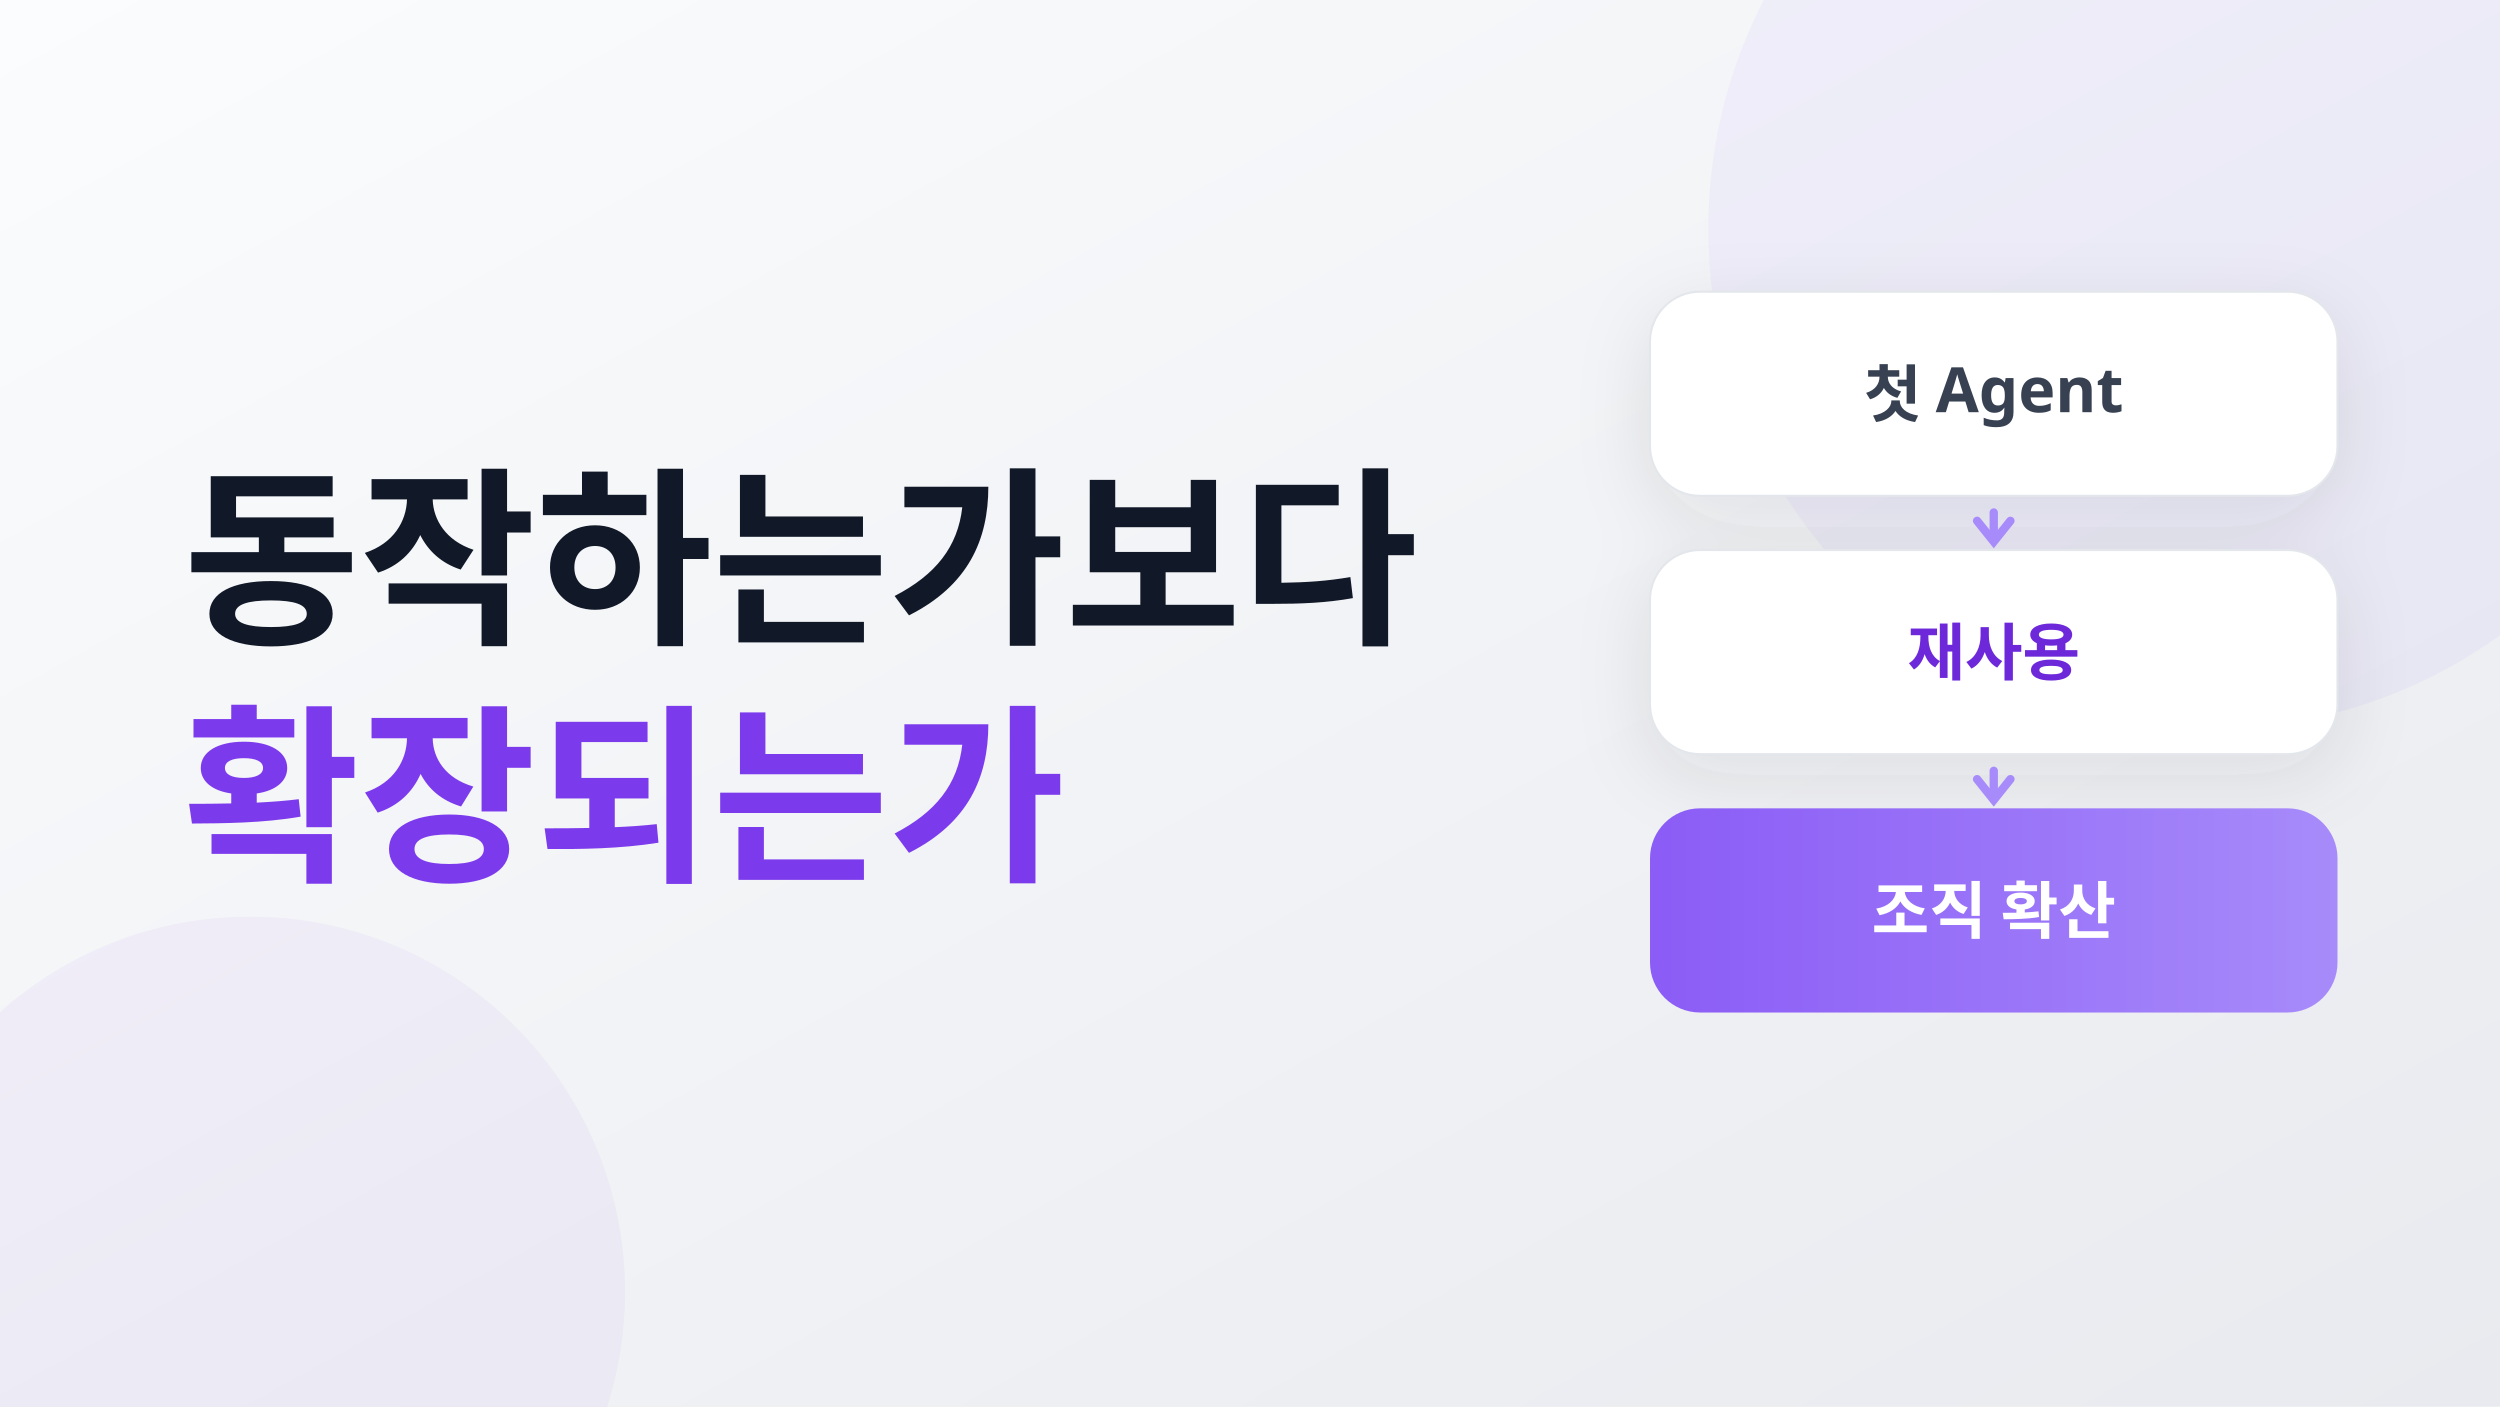
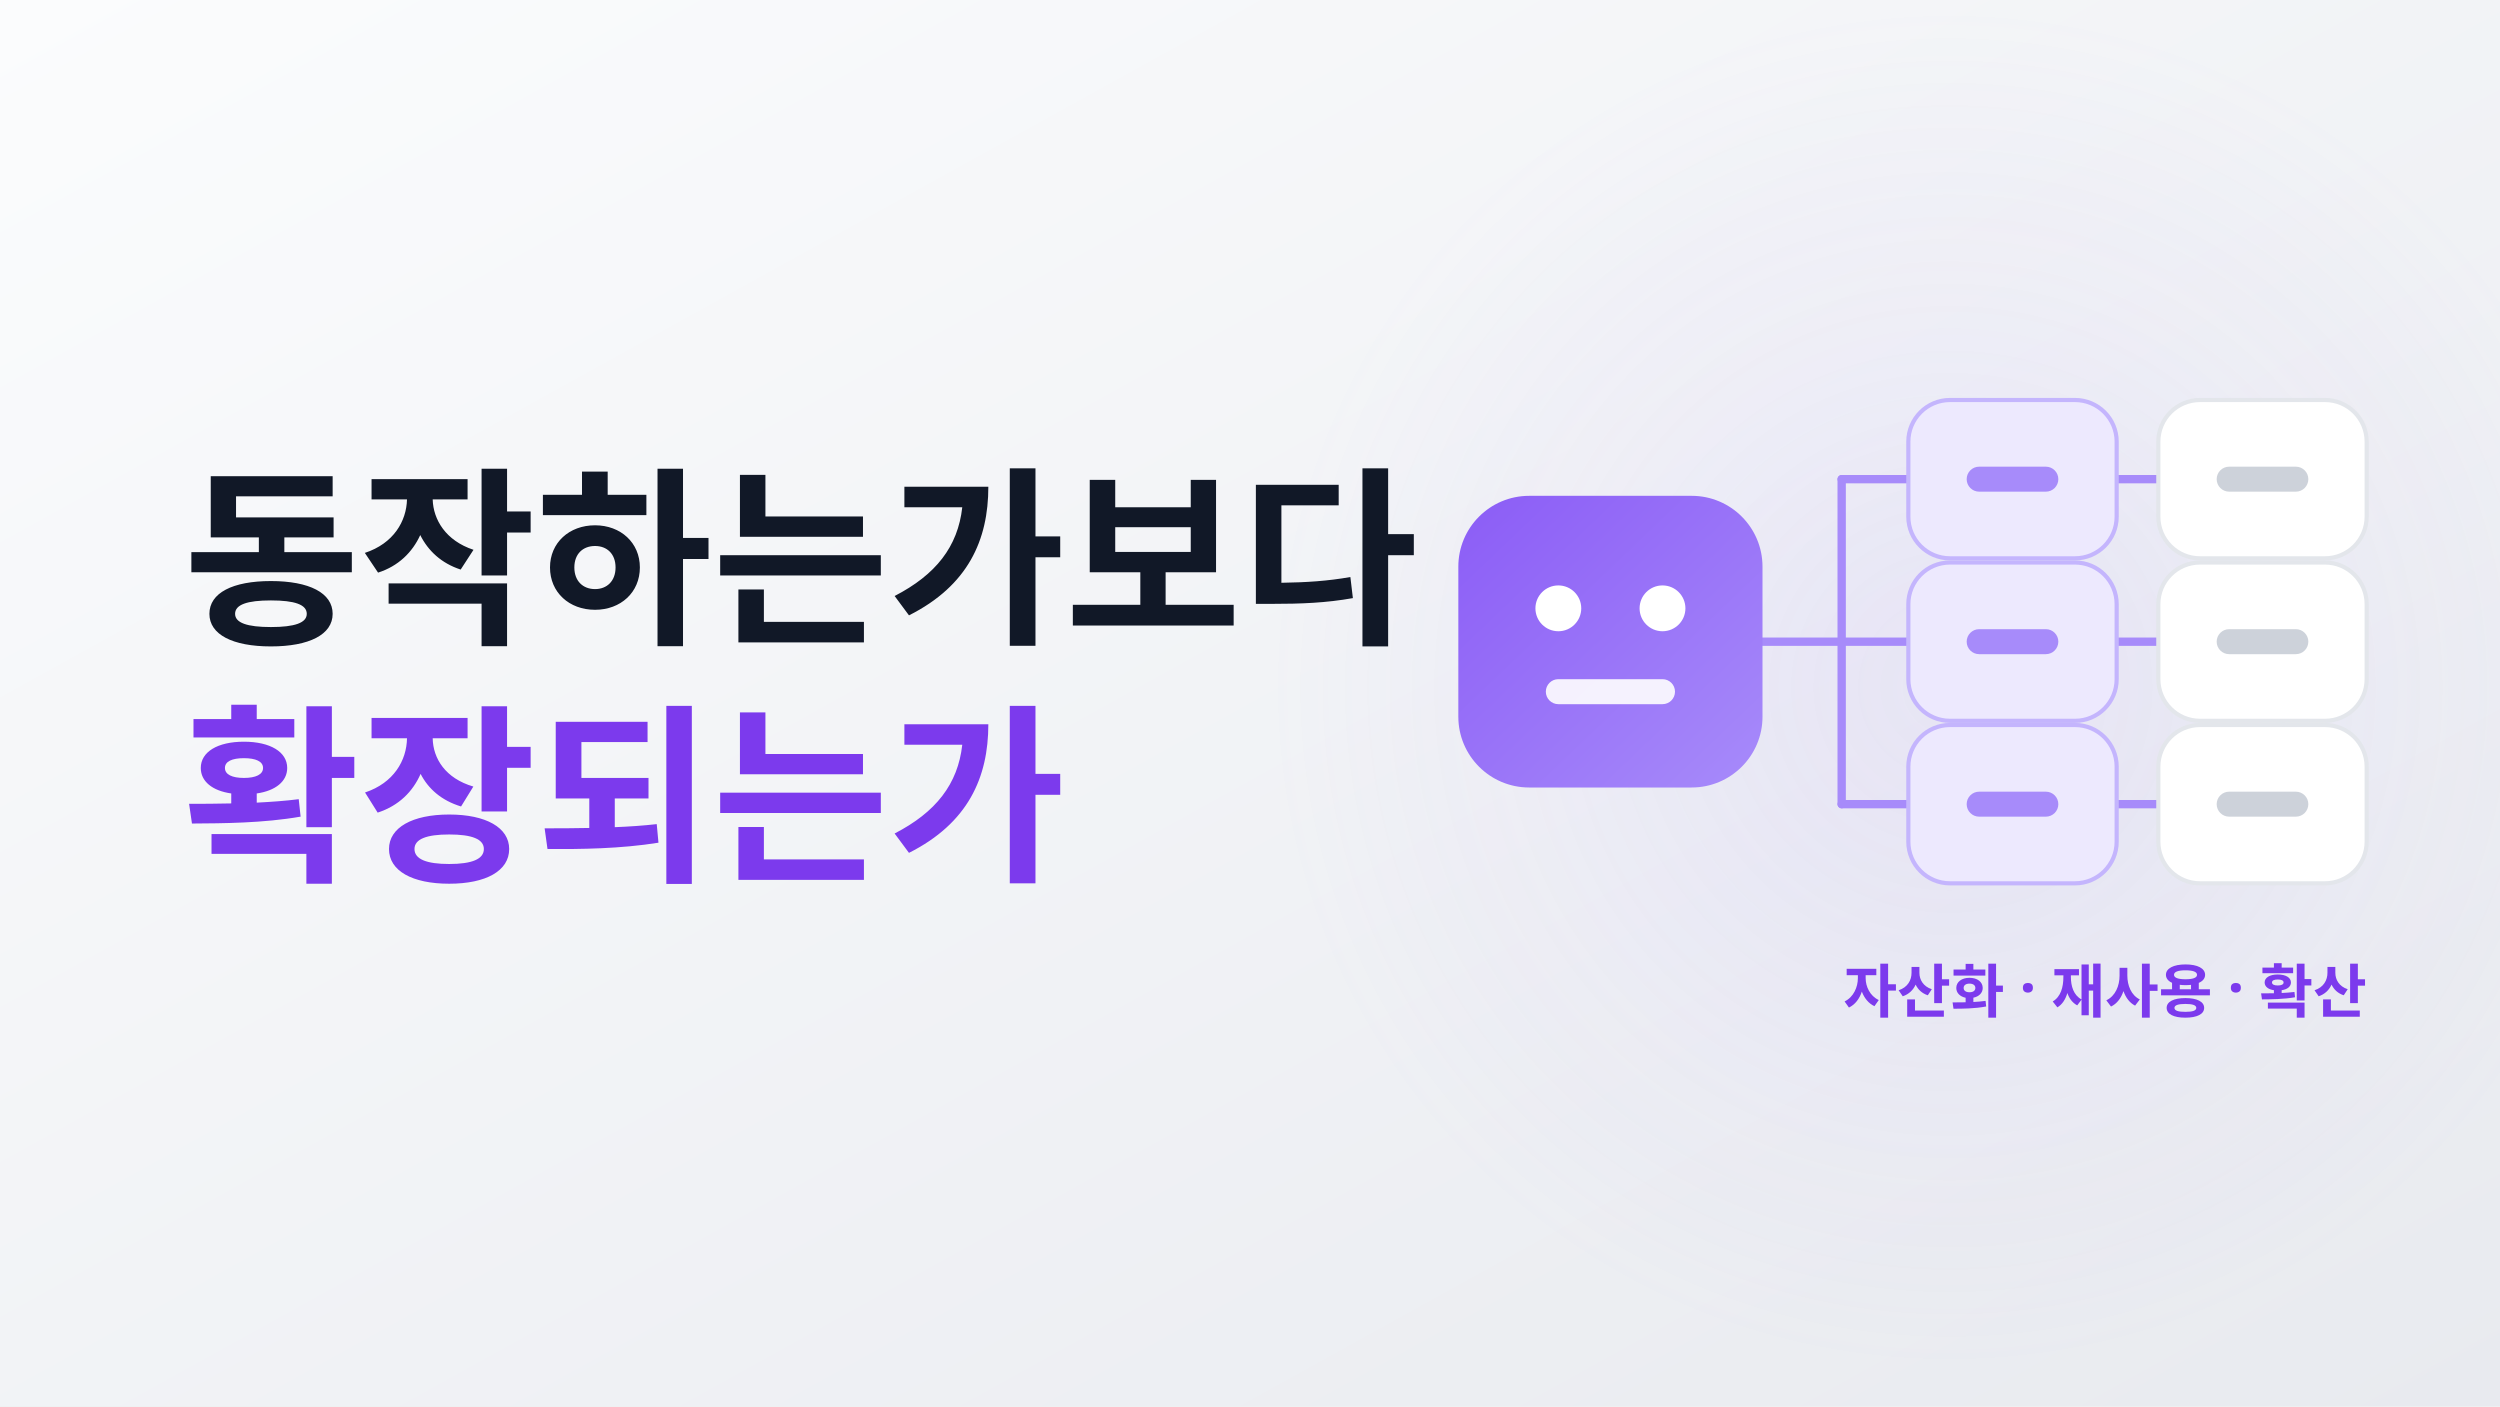
- <svg xmlns="http://www.w3.org/2000/svg" viewBox="0 0 1200 675" role="img" aria-label="첫 Agent 에서 재사용을 거쳐 조직 확산으로 이어지는 흐름">
+ <svg xmlns="http://www.w3.org/2000/svg" viewBox="0 0 1200 675" role="img" aria-label="첫 Agent 하나에서 갈라져 여러 조직의 업무로 퍼져 나가는 모습">
  <defs>
    <linearGradient id="bg" x1="0" y1="0" x2="1" y2="1">
      <stop offset="0" stop-color="#fbfcfd" />
      <stop offset="1" stop-color="#e8eaef" />
    </linearGradient>
-     <linearGradient id="brand" x1="0" y1="0" x2="1" y2="0">
+     <linearGradient id="brand" x1="0" y1="0" x2="1" y2="1">
      <stop offset="0" stop-color="#8b5cf6" />
      <stop offset="1" stop-color="#a78bfa" />
    </linearGradient>
-     <filter id="sh" x="-20%" y="-20%" width="140%" height="140%">
-       <feDropShadow dx="0" dy="10" stdDeviation="18" flood-color="#2b3138" flood-opacity="0.1" />
-     </filter>
+     <radialGradient id="glow" cx="50%" cy="50%" r="50%">
+       <stop offset="0" stop-color="#a78bfa" stop-opacity="0.12" />
+       <stop offset="1" stop-color="#a78bfa" stop-opacity="0" />
+     </radialGradient>
  </defs>
  <rect width="1200" height="675" fill="url(#bg)" />
-   <circle cx="1060" cy="110" r="240" fill="#a78bfa" opacity="0.08" />
-   <circle cx="120" cy="620" r="180" fill="#7c3aed" opacity="0.05" />
+   <circle cx="936" cy="330" r="330" fill="url(#glow)" />
  <text x="88" y="302" font-family="Pretendard,'Pretendard Variable','Malgun Gothic','Apple SD Gothic Neo','Noto Sans KR',sans-serif" font-size="92" font-weight="800" fill="#111827">동작하는가보다</text>
  <text x="88" y="416" font-family="Pretendard,'Pretendard Variable','Malgun Gothic','Apple SD Gothic Neo','Noto Sans KR',sans-serif" font-size="92" font-weight="800" fill="#7c3aed">확장되는가</text>
-   <g filter="url(#sh)">
-     <rect x="792" y="140" width="330" height="98" rx="24" fill="#ffffff" />
-     <rect x="792" y="264" width="330" height="98" rx="24" fill="#ffffff" />
+   <g stroke="#a78bfa" stroke-width="4" stroke-linecap="round" fill="none">
+     <path d="M846 308 h38" />
+     <path d="M884 230 v156" />
+     <path d="M884 230 h32" />
+     <path d="M884 308 h32" />
+     <path d="M884 386 h32" />
+     <path d="M1016 230 h20" />
+     <path d="M1016 308 h20" />
+     <path d="M1016 386 h20" />
  </g>
-   <rect x="792" y="140" width="330" height="98" rx="24" fill="none" stroke="#e3e6eb" />
-   <rect x="792" y="264" width="330" height="98" rx="24" fill="none" stroke="#e3e6eb" />
-   <rect x="792" y="388" width="330" height="98" rx="24" fill="url(#brand)" />
-   <g font-family="Pretendard,'Pretendard Variable','Malgun Gothic','Apple SD Gothic Neo','Noto Sans KR',sans-serif" font-size="30" font-weight="700" text-anchor="middle">
-     <text x="957" y="200" fill="#374151">첫 Agent</text>
-     <text x="957" y="324" fill="#6d28d9">재사용</text>
-     <text x="957" y="448" fill="#ffffff">조직 확산</text>
+   <rect x="700" y="238" width="146" height="140" rx="34" fill="url(#brand)" />
+   <g fill="#ffffff">
+     <circle cx="748" cy="292" r="11" />
+     <circle cx="798" cy="292" r="11" />
+     <rect x="742" y="326" width="62" height="12" rx="6" opacity="0.9" />
  </g>
-   <g stroke="#a78bfa" stroke-width="4" stroke-linecap="round" fill="none">
-     <path d="M957 246 v10" />
-     <path d="M949 250 l8 10 8 -10" />
-     <path d="M957 370 v10" />
-     <path d="M949 374 l8 10 8 -10" />
+   <g>
+     <rect x="916" y="192" width="100" height="76" rx="20" fill="#ede9fe" stroke="#c4b5fd" stroke-width="2" />
+     <rect x="916" y="270" width="100" height="76" rx="20" fill="#ede9fe" stroke="#c4b5fd" stroke-width="2" />
+     <rect x="916" y="348" width="100" height="76" rx="20" fill="#ede9fe" stroke="#c4b5fd" stroke-width="2" />
+     <rect x="1036" y="192" width="100" height="76" rx="20" fill="#ffffff" stroke="#e3e6eb" stroke-width="2" />
+     <rect x="1036" y="270" width="100" height="76" rx="20" fill="#ffffff" stroke="#e3e6eb" stroke-width="2" />
+     <rect x="1036" y="348" width="100" height="76" rx="20" fill="#ffffff" stroke="#e3e6eb" stroke-width="2" />
  </g>
+   <g fill="#a78bfa">
+     <rect x="944" y="224" width="44" height="12" rx="6" />
+     <rect x="944" y="302" width="44" height="12" rx="6" />
+     <rect x="944" y="380" width="44" height="12" rx="6" />
+   </g>
+   <g fill="#cdd2da">
+     <rect x="1064" y="224" width="44" height="12" rx="6" />
+     <rect x="1064" y="302" width="44" height="12" rx="6" />
+     <rect x="1064" y="380" width="44" height="12" rx="6" />
+   </g>
+   <text x="1136" y="486" text-anchor="end" font-family="Pretendard,'Pretendard Variable','Malgun Gothic','Apple SD Gothic Neo','Noto Sans KR',sans-serif" font-size="28" font-weight="700" fill="#7c3aed">자산화 · 재사용 · 확산</text>
</svg>
